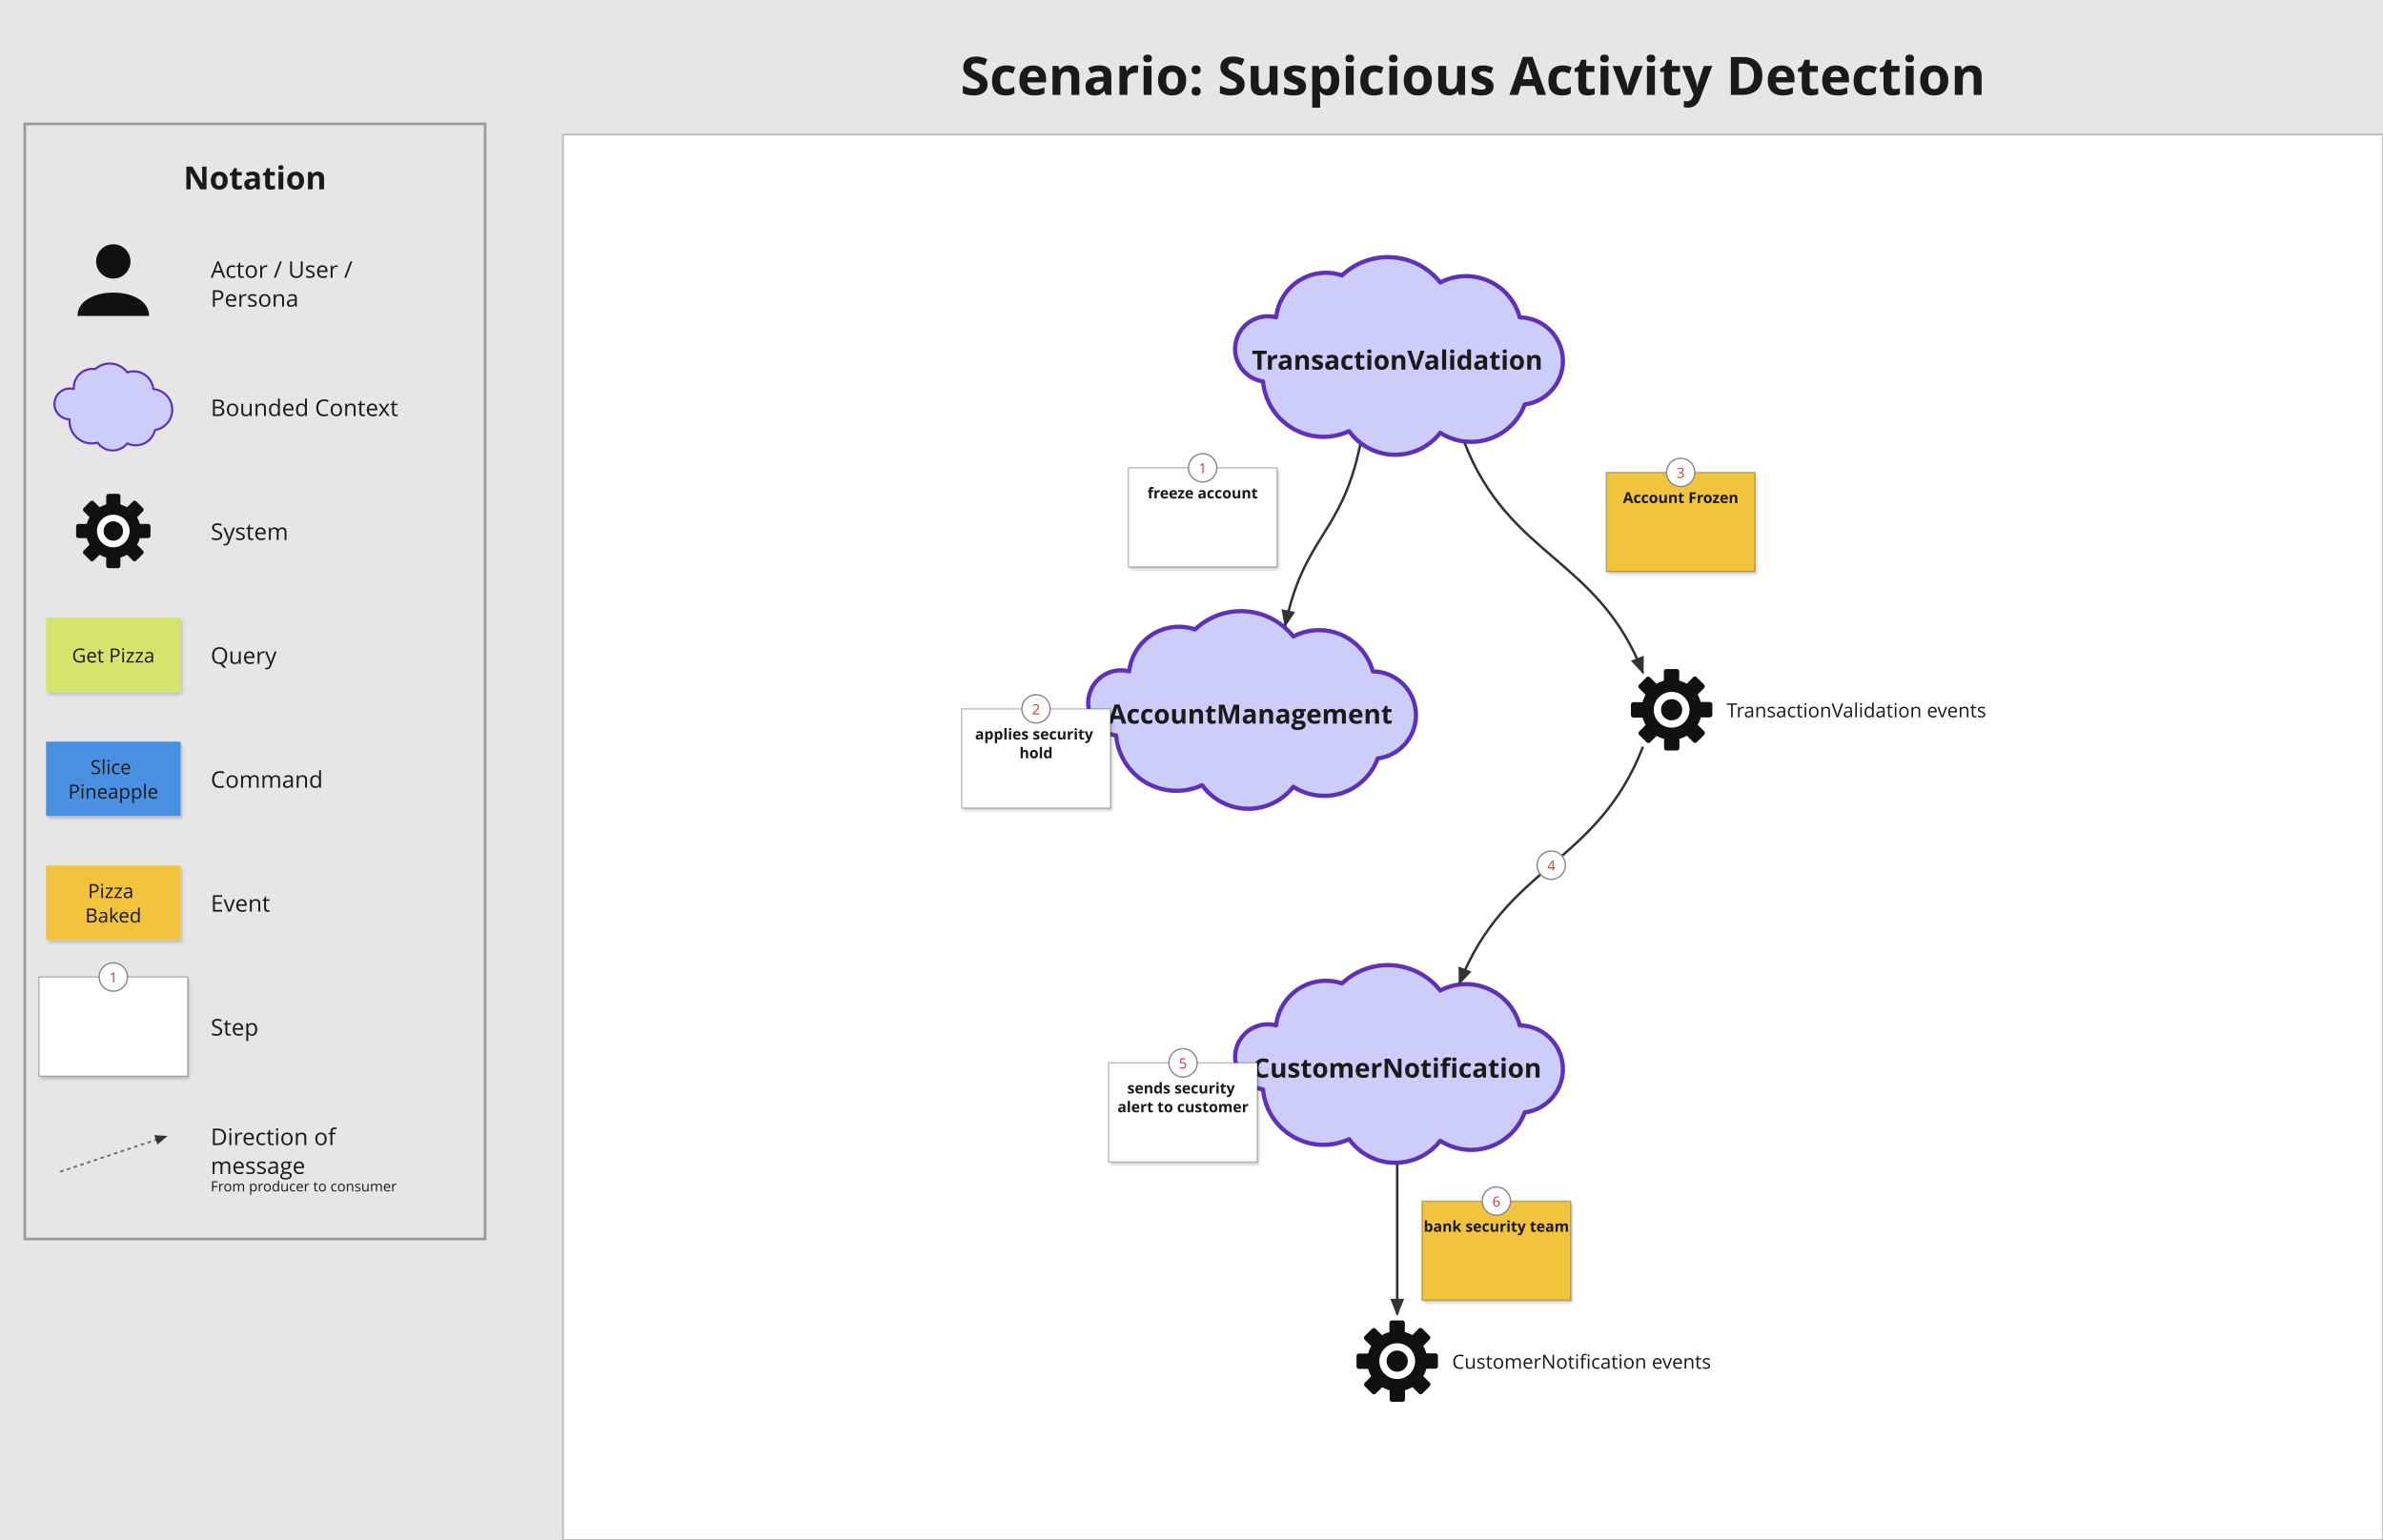
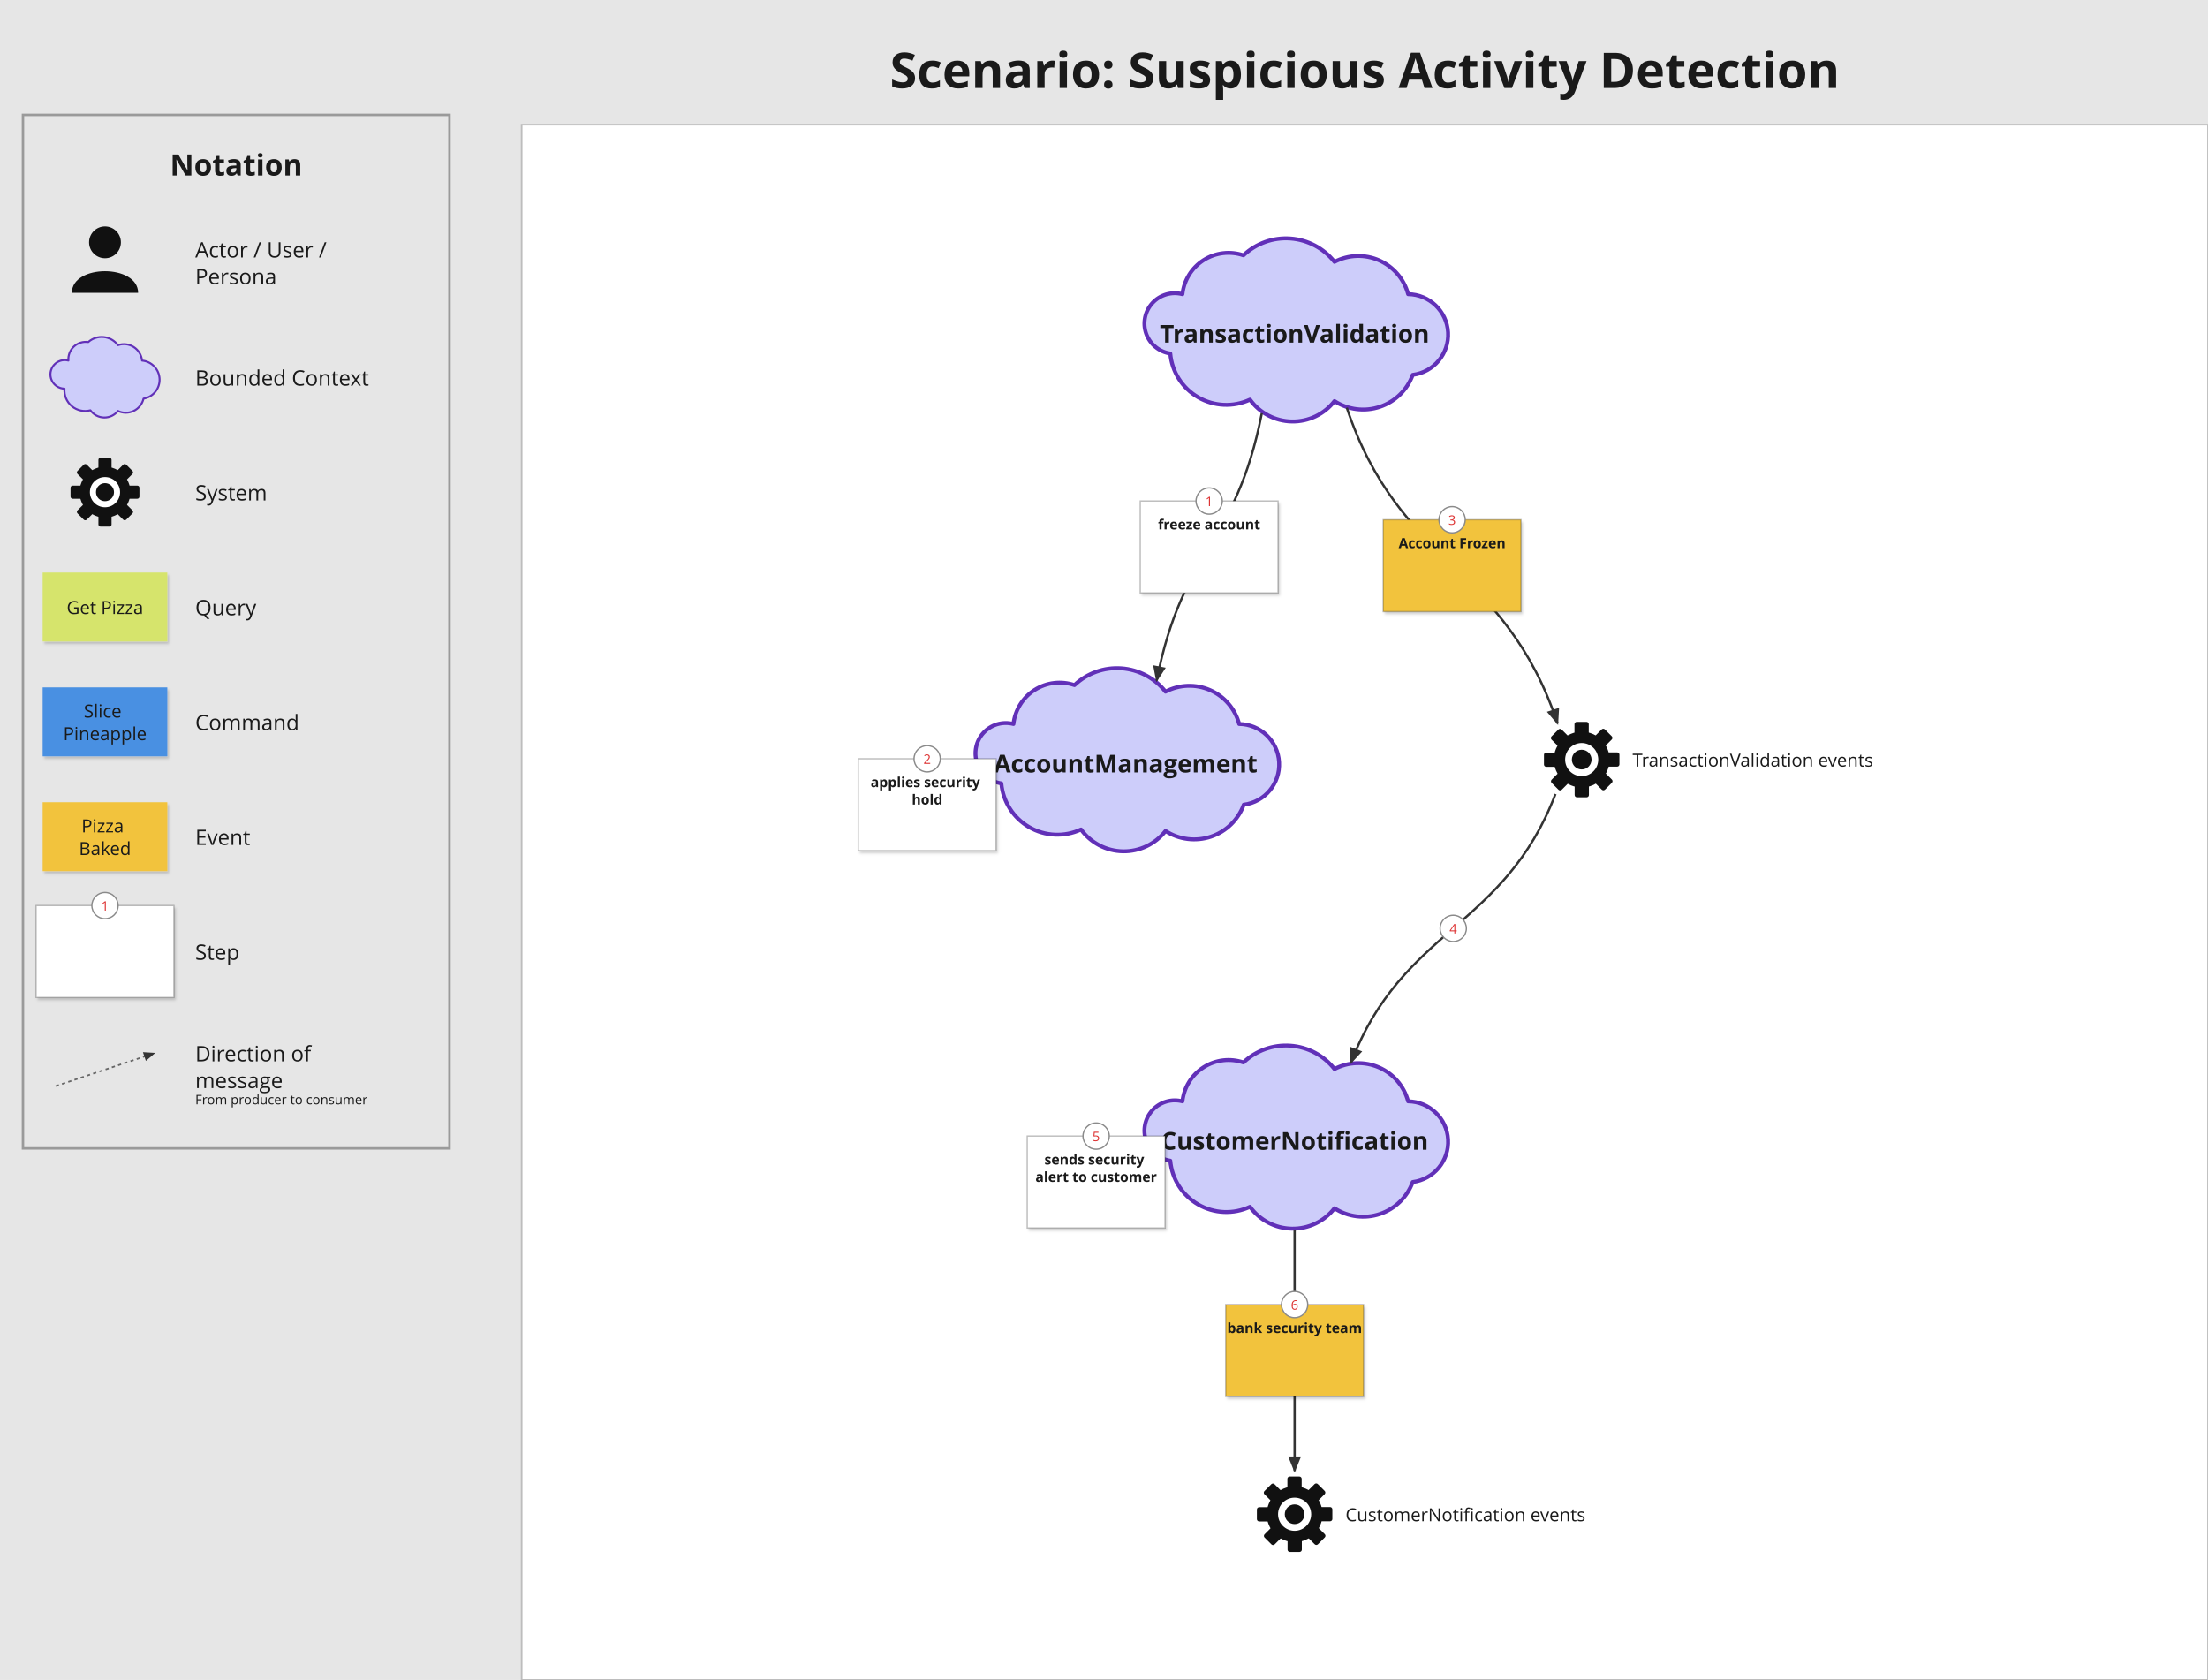
- <svg xmlns="http://www.w3.org/2000/svg" width="1346" height="870" viewBox="0 0 1346 870" font-family="'Open Sans', Arial, Helvetica, sans-serif">
+ <svg xmlns="http://www.w3.org/2000/svg" width="1346" height="1024" viewBox="0 0 1346 1024" font-family="'Open Sans', Arial, Helvetica, sans-serif">
  <defs>
    <filter id="shadow" x="-20%" y="-20%" width="150%" height="160%">
      <feDropShadow dx="1" dy="1.5" stdDeviation="1" flood-opacity="0.18" />
    </filter>
    <marker id="arrow" viewBox="0 0 10 10" refX="9" refY="5" markerWidth="7" markerHeight="7" orient="auto-start-reverse">
      <path d="M0,1L10,5L0,9Z" fill="#333" />
    </marker>
    <marker id="arrow-grey" viewBox="0 0 10 10" refX="9" refY="5" markerWidth="7" markerHeight="7" orient="auto-start-reverse">
      <path d="M0,1L10,5L0,9Z" fill="#9a9a9a" />
    </marker>
  </defs>
-   <rect width="1346" height="870" fill="#e6e6e6" />
+   <rect width="1346" height="1024" fill="#e6e6e6" />
  <text x="832" y="42" font-size="30" font-weight="700" text-anchor="middle" dominant-baseline="central" fill="#1a1a1a">
    <tspan x="832" dy="0">Scenario: Suspicious Activity Detection</tspan>
  </text>
-   <rect x="318" y="76" width="1028" height="794" fill="#fff" stroke="#bdbdbd" />
+   <rect x="318" y="76" width="1028" height="948" fill="#fff" stroke="#bdbdbd" />
  <g transform="translate(14,70)">
    <rect width="260" height="630" fill="#e6e6e6" stroke="#9a9a9a" stroke-width="1.5" />
    <text x="130" y="30" font-size="18" font-weight="700" text-anchor="middle" dominant-baseline="central" fill="#1a1a1a">
      <tspan x="130" dy="0">Notation</tspan>
    </text>
    <g transform="translate(50,90)">
      <circle cy="-12.3" r="9.7" fill="#111" />
      <path fill="#111" d="M-20.2,18.5C-20.2,0.9 20.2,0.9 20.2,18.5Z" />
    </g>
    <text x="105" y="81.9" font-size="13" font-weight="400" text-anchor="start" dominant-baseline="central" fill="#1a1a1a">
      <tspan x="105" dy="0">Actor / User /</tspan>
      <tspan x="105" dy="16.3">Persona</tspan>
    </text>
    <g transform="translate(50,160)">
      <path d="M-22.3,-10.2A10.6,10.6 0 0,1 -10.2,-21.5A12.3,12.3 0 0,1 7.9,-19.6A11.1,11.1 0 0,1 22.6,-10.2A11.7,11.7 0 0,1 23.5,13A11.1,11.1 0 0,1 7.9,20.5A10.5,10.5 0 0,1 -8.9,20.1A12.6,12.6 0 0,1 -24.7,6.9A8.7,8.7 0 1,1 -22.3,-10.2Z" fill="#cdcdfa" stroke="#6130b8" stroke-width="1.2" stroke-linejoin="round" />
    </g>
    <text x="105" y="160" font-size="13" font-weight="400" text-anchor="start" dominant-baseline="central" fill="#1a1a1a">
      <tspan x="105" dy="0">Bounded Context</tspan>
    </text>
    <g transform="translate(50,230)">
      <circle r="15.5" fill="#111" />
      <rect x="-4" y="-21" width="8" height="8.4" rx="1.3" fill="#111" transform="rotate(0)" />
      <rect x="-4" y="-21" width="8" height="8.4" rx="1.3" fill="#111" transform="rotate(45)" />
      <rect x="-4" y="-21" width="8" height="8.4" rx="1.3" fill="#111" transform="rotate(90)" />
      <rect x="-4" y="-21" width="8" height="8.4" rx="1.3" fill="#111" transform="rotate(135)" />
      <rect x="-4" y="-21" width="8" height="8.4" rx="1.3" fill="#111" transform="rotate(180)" />
      <rect x="-4" y="-21" width="8" height="8.4" rx="1.3" fill="#111" transform="rotate(225)" />
      <rect x="-4" y="-21" width="8" height="8.4" rx="1.3" fill="#111" transform="rotate(270)" />
      <rect x="-4" y="-21" width="8" height="8.4" rx="1.3" fill="#111" transform="rotate(315)" />
      <circle r="9.2" fill="#fff" />
      <circle r="5.5" fill="#111" />
    </g>
    <text x="105" y="230" font-size="13" font-weight="400" text-anchor="start" dominant-baseline="central" fill="#1a1a1a">
      <tspan x="105" dy="0">System</tspan>
    </text>
    <g transform="translate(50,300)">
      <rect x="-38" y="-21" width="76" height="42" fill="#d6e46c" filter="url(#shadow)" />
      <text x="0" y="0" font-size="11" font-weight="400" text-anchor="middle" dominant-baseline="central" fill="#1a1a1a">
        <tspan x="0" dy="0">Get Pizza</tspan>
      </text>
    </g>
    <text x="105" y="300" font-size="13" font-weight="400" text-anchor="start" dominant-baseline="central" fill="#1a1a1a">
      <tspan x="105" dy="0">Query</tspan>
    </text>
    <g transform="translate(50,370)">
      <rect x="-38" y="-21" width="76" height="42" fill="#4a90e2" filter="url(#shadow)" />
      <text x="0" y="-6.9" font-size="11" font-weight="400" text-anchor="middle" dominant-baseline="central" fill="#1a1a1a">
        <tspan x="0" dy="0">Slice</tspan>
        <tspan x="0" dy="13.8">Pineapple</tspan>
      </text>
    </g>
    <text x="105" y="370" font-size="13" font-weight="400" text-anchor="start" dominant-baseline="central" fill="#1a1a1a">
      <tspan x="105" dy="0">Command</tspan>
    </text>
    <g transform="translate(50,440)">
      <rect x="-38" y="-21" width="76" height="42" fill="#f2c33c" filter="url(#shadow)" />
      <text x="0" y="-6.9" font-size="11" font-weight="400" text-anchor="middle" dominant-baseline="central" fill="#1a1a1a">
        <tspan x="0" dy="0">Pizza</tspan>
        <tspan x="0" dy="13.8">Baked</tspan>
      </text>
    </g>
    <text x="105" y="440" font-size="13" font-weight="400" text-anchor="start" dominant-baseline="central" fill="#1a1a1a">
      <tspan x="105" dy="0">Event</tspan>
    </text>
    <g transform="translate(50,510)">
      <rect x="-42" y="-28" width="84" height="56" fill="#ffffff" stroke="rgba(0,0,0,.25)" stroke-width="0.8" filter="url(#shadow)" />
      <circle cy="-28" r="8" fill="#fff" stroke="#8a8a8a" stroke-width="0.8" />
      <text x="0" y="-28" font-size="8" font-weight="400" text-anchor="middle" dominant-baseline="central" fill="#d33">
        <tspan x="0" dy="0">1</tspan>
      </text>
    </g>
    <text x="105" y="510" font-size="13" font-weight="400" text-anchor="start" dominant-baseline="central" fill="#1a1a1a">
      <tspan x="105" dy="0">Step</tspan>
    </text>
    <g transform="translate(50,580)">
      <path d="M-30,12L30,-8" stroke="#666" stroke-dasharray="2 2" marker-end="url(#arrow)" />
    </g>
    <text x="105" y="571.9" font-size="13" font-weight="400" text-anchor="start" dominant-baseline="central" fill="#1a1a1a">
      <tspan x="105" dy="0">Direction of</tspan>
      <tspan x="105" dy="16.3">message</tspan>
    </text>
    <text x="105" y="600" font-size="8" font-weight="400" text-anchor="start" dominant-baseline="central" fill="#1a1a1a">
      <tspan x="105" dy="0">From producer to consumer</tspan>
    </text>
  </g>
-   <g transform="translate(551.2,86)">
-     <g transform="translate(155,315)">
+   <g transform="translate(531.2,86)">
+     <g transform="translate(155,377)">
      <path d="M-68.4,-21.7A28.3,28.3 0 0,1 -31.2,-45.4A37.7,37.7 0 0,1 24.3,-41.4A31.4,31.4 0 0,1 69.2,-21.7A24.7,24.7 0 0,1 72,27.5A32.2,32.2 0 0,1 24.3,43.5A32.2,32.2 0 0,1 -27.2,42.6A34.3,34.3 0 0,1 -75.8,14.5A18.5,18.5 0 1,1 -68.4,-21.7Z" fill="#cdcdfa" stroke="#6130b8" stroke-width="2.4" stroke-linejoin="round" />
    </g>
-     <text x="155" y="317" font-size="15" font-weight="700" text-anchor="middle" dominant-baseline="central" fill="#1a1a1a">
+     <text x="155" y="379" font-size="15" font-weight="700" text-anchor="middle" dominant-baseline="central" fill="#1a1a1a">
      <tspan x="155" dy="0">AccountManagement</tspan>
    </text>
-     <g transform="translate(238,115)">
+     <g transform="translate(258,115)">
      <path d="M-68.4,-21.7A28.3,28.3 0 0,1 -31.2,-45.4A37.7,37.7 0 0,1 24.3,-41.4A31.4,31.4 0 0,1 69.2,-21.7A24.7,24.7 0 0,1 72,27.5A32.2,32.2 0 0,1 24.3,43.5A32.2,32.2 0 0,1 -27.2,42.6A34.3,34.3 0 0,1 -75.8,14.5A18.5,18.5 0 1,1 -68.4,-21.7Z" fill="#cdcdfa" stroke="#6130b8" stroke-width="2.4" stroke-linejoin="round" />
    </g>
-     <text x="238" y="117" font-size="15" font-weight="700" text-anchor="middle" dominant-baseline="central" fill="#1a1a1a">
-       <tspan x="238" dy="0">TransactionValidation</tspan>
-     </text>
-     <g transform="translate(238,515)">
+     <text x="258" y="117" font-size="15" font-weight="700" text-anchor="middle" dominant-baseline="central" fill="#1a1a1a">
+       <tspan x="258" dy="0">TransactionValidation</tspan>
+     </text>
+     <g transform="translate(258,607)">
      <path d="M-68.4,-21.7A28.3,28.3 0 0,1 -31.2,-45.4A37.7,37.7 0 0,1 24.3,-41.4A31.4,31.4 0 0,1 69.2,-21.7A24.7,24.7 0 0,1 72,27.5A32.2,32.2 0 0,1 24.3,43.5A32.2,32.2 0 0,1 -27.2,42.6A34.3,34.3 0 0,1 -75.8,14.5A18.5,18.5 0 1,1 -68.4,-21.7Z" fill="#cdcdfa" stroke="#6130b8" stroke-width="2.4" stroke-linejoin="round" />
    </g>
-     <text x="238" y="517" font-size="15" font-weight="700" text-anchor="middle" dominant-baseline="central" fill="#1a1a1a">
-       <tspan x="238" dy="0">CustomerNotification</tspan>
-     </text>
-     <g transform="translate(393,315)">
+     <text x="258" y="609" font-size="15" font-weight="700" text-anchor="middle" dominant-baseline="central" fill="#1a1a1a">
+       <tspan x="258" dy="0">CustomerNotification</tspan>
+     </text>
+     <g transform="translate(433,377)">
      <circle r="17" fill="#111" />
      <rect x="-4.4" y="-23" width="8.7" height="9.2" rx="1.4" fill="#111" transform="rotate(0)" />
      <rect x="-4.4" y="-23" width="8.7" height="9.2" rx="1.4" fill="#111" transform="rotate(45)" />
      <rect x="-4.4" y="-23" width="8.7" height="9.2" rx="1.4" fill="#111" transform="rotate(90)" />
      <rect x="-4.4" y="-23" width="8.7" height="9.2" rx="1.4" fill="#111" transform="rotate(135)" />
      <rect x="-4.4" y="-23" width="8.7" height="9.2" rx="1.4" fill="#111" transform="rotate(180)" />
      <rect x="-4.4" y="-23" width="8.7" height="9.2" rx="1.4" fill="#111" transform="rotate(225)" />
      <rect x="-4.4" y="-23" width="8.7" height="9.2" rx="1.4" fill="#111" transform="rotate(270)" />
      <rect x="-4.4" y="-23" width="8.7" height="9.2" rx="1.4" fill="#111" transform="rotate(315)" />
      <circle r="10.1" fill="#fff" />
      <circle r="6" fill="#111" />
    </g>
-     <g transform="translate(238,683)">
+     <g transform="translate(258,837)">
      <circle r="17" fill="#111" />
      <rect x="-4.4" y="-23" width="8.7" height="9.2" rx="1.4" fill="#111" transform="rotate(0)" />
      <rect x="-4.4" y="-23" width="8.7" height="9.2" rx="1.4" fill="#111" transform="rotate(45)" />
      <rect x="-4.4" y="-23" width="8.7" height="9.2" rx="1.4" fill="#111" transform="rotate(90)" />
      <rect x="-4.4" y="-23" width="8.7" height="9.2" rx="1.4" fill="#111" transform="rotate(135)" />
      <rect x="-4.4" y="-23" width="8.7" height="9.2" rx="1.4" fill="#111" transform="rotate(180)" />
      <rect x="-4.4" y="-23" width="8.7" height="9.2" rx="1.4" fill="#111" transform="rotate(225)" />
      <rect x="-4.4" y="-23" width="8.7" height="9.2" rx="1.4" fill="#111" transform="rotate(270)" />
      <rect x="-4.4" y="-23" width="8.7" height="9.2" rx="1.4" fill="#111" transform="rotate(315)" />
      <circle r="10.1" fill="#fff" />
      <circle r="6" fill="#111" />
    </g>
-     <path d="M217.1,165.3C206.5,216.4 185.3,216.4 174.7,267.6" fill="none" stroke="#333" stroke-width="1.4" marker-end="url(#arrow)" />
-     <path d="M276,164.1C301.2,229.1 351.6,229.1 376.8,294.1" fill="none" stroke="#333" stroke-width="1.4" marker-end="url(#arrow)" />
-     <path d="M376.8,335.9C350.9,402.8 299.1,402.8 273.1,469.7" fill="none" stroke="#333" stroke-width="1.4" marker-end="url(#arrow)" />
-     <path d="M238,571.8C238,614.2 238,614.2 238,656.6" fill="none" stroke="#333" stroke-width="1.4" marker-end="url(#arrow)" />
-     <g transform="translate(325,402.8)">
+     <path d="M238,165.9C222,247.4 189.9,247.4 173.9,328.9" fill="none" stroke="#333" stroke-width="1.4" marker-end="url(#arrow)" />
+     <path d="M289.8,162.5C321.9,258.8 386.2,258.8 418.3,355" fill="none" stroke="#333" stroke-width="1.4" marker-end="url(#arrow)" />
+     <path d="M417,398C385.8,479.9 323.6,479.9 292.4,561.7" fill="none" stroke="#333" stroke-width="1.4" marker-end="url(#arrow)" />
+     <path d="M258,663.8C258,737.2 258,737.2 258,810.6" fill="none" stroke="#333" stroke-width="1.4" marker-end="url(#arrow)" />
+     <g transform="translate(354.7,479.9)">
      <circle r="8" fill="#fff" stroke="#8a8a8a" stroke-width="0.8" />
      <text x="0" y="0" font-size="8" font-weight="400" text-anchor="middle" dominant-baseline="central" fill="#d33">
        <tspan x="0" dy="0">4</tspan>
      </text>
    </g>
-     <g transform="translate(128.1,206.3)">
+     <g transform="translate(205.9,247.4)">
      <rect x="-42" y="-28" width="84" height="56" fill="#ffffff" stroke="rgba(0,0,0,.25)" stroke-width="0.8" filter="url(#shadow)" />
      <text x="0" y="-14" font-size="8.5" font-weight="700" text-anchor="middle" dominant-baseline="central" fill="#1a1a1a">
        <tspan x="0" dy="0">freeze account</tspan>
      </text>
      <circle cy="-28" r="8" fill="#fff" stroke="#8a8a8a" stroke-width="0.8" />
      <text x="0" y="-28" font-size="8" font-weight="400" text-anchor="middle" dominant-baseline="central" fill="#d33">
        <tspan x="0" dy="0">1</tspan>
      </text>
    </g>
-     <g transform="translate(34,342.5)">
+     <g transform="translate(34,404.5)">
      <rect x="-42" y="-28" width="84" height="56" fill="#ffffff" stroke="rgba(0,0,0,.25)" stroke-width="0.8" filter="url(#shadow)" />
      <text x="0" y="-14" font-size="8.5" font-weight="700" text-anchor="middle" dominant-baseline="central" fill="#1a1a1a">
        <tspan x="0" dy="0">applies security</tspan>
        <tspan x="0" dy="10.6">hold</tspan>
      </text>
      <circle cy="-28" r="8" fill="#fff" stroke="#8a8a8a" stroke-width="0.8" />
      <text x="0" y="-28" font-size="8" font-weight="400" text-anchor="middle" dominant-baseline="central" fill="#d33">
        <tspan x="0" dy="0">2</tspan>
      </text>
    </g>
-     <g transform="translate(398.1,208.9)">
+     <g transform="translate(354,258.8)">
      <rect x="-42" y="-28" width="84" height="56" fill="#f2c33c" stroke="rgba(0,0,0,.25)" stroke-width="0.8" filter="url(#shadow)" />
      <text x="0" y="-14" font-size="8.5" font-weight="700" text-anchor="middle" dominant-baseline="central" fill="#1a1a1a">
        <tspan x="0" dy="0">Account Frozen</tspan>
      </text>
      <circle cy="-28" r="8" fill="#fff" stroke="#8a8a8a" stroke-width="0.8" />
      <text x="0" y="-28" font-size="8" font-weight="400" text-anchor="middle" dominant-baseline="central" fill="#d33">
        <tspan x="0" dy="0">3</tspan>
      </text>
    </g>
-     <g transform="translate(117,542.5)">
+     <g transform="translate(137,634.5)">
      <rect x="-42" y="-28" width="84" height="56" fill="#ffffff" stroke="rgba(0,0,0,.25)" stroke-width="0.8" filter="url(#shadow)" />
      <text x="0" y="-14" font-size="8.5" font-weight="700" text-anchor="middle" dominant-baseline="central" fill="#1a1a1a">
        <tspan x="0" dy="0">sends security</tspan>
        <tspan x="0" dy="10.6">alert to customer</tspan>
      </text>
      <circle cy="-28" r="8" fill="#fff" stroke="#8a8a8a" stroke-width="0.8" />
      <text x="0" y="-28" font-size="8" font-weight="400" text-anchor="middle" dominant-baseline="central" fill="#d33">
        <tspan x="0" dy="0">5</tspan>
      </text>
    </g>
-     <g transform="translate(294,620.6)">
+     <g transform="translate(258,737.2)">
      <rect x="-42" y="-28" width="84" height="56" fill="#f2c33c" stroke="rgba(0,0,0,.25)" stroke-width="0.8" filter="url(#shadow)" />
      <text x="0" y="-14" font-size="8.5" font-weight="700" text-anchor="middle" dominant-baseline="central" fill="#1a1a1a">
        <tspan x="0" dy="0">bank security team</tspan>
      </text>
      <circle cy="-28" r="8" fill="#fff" stroke="#8a8a8a" stroke-width="0.8" />
      <text x="0" y="-28" font-size="8" font-weight="400" text-anchor="middle" dominant-baseline="central" fill="#d33">
        <tspan x="0" dy="0">6</tspan>
      </text>
    </g>
-     <text x="424" y="315" font-size="11" font-weight="400" text-anchor="start" dominant-baseline="central" fill="#1a1a1a">
-       <tspan x="424" dy="0">TransactionValidation events</tspan>
-     </text>
-     <text x="269" y="683" font-size="11" font-weight="400" text-anchor="start" dominant-baseline="central" fill="#1a1a1a">
-       <tspan x="269" dy="0">CustomerNotification events</tspan>
+     <text x="464" y="377" font-size="11" font-weight="400" text-anchor="start" dominant-baseline="central" fill="#1a1a1a">
+       <tspan x="464" dy="0">TransactionValidation events</tspan>
+     </text>
+     <text x="289" y="837" font-size="11" font-weight="400" text-anchor="start" dominant-baseline="central" fill="#1a1a1a">
+       <tspan x="289" dy="0">CustomerNotification events</tspan>
    </text>
  </g>
</svg>
